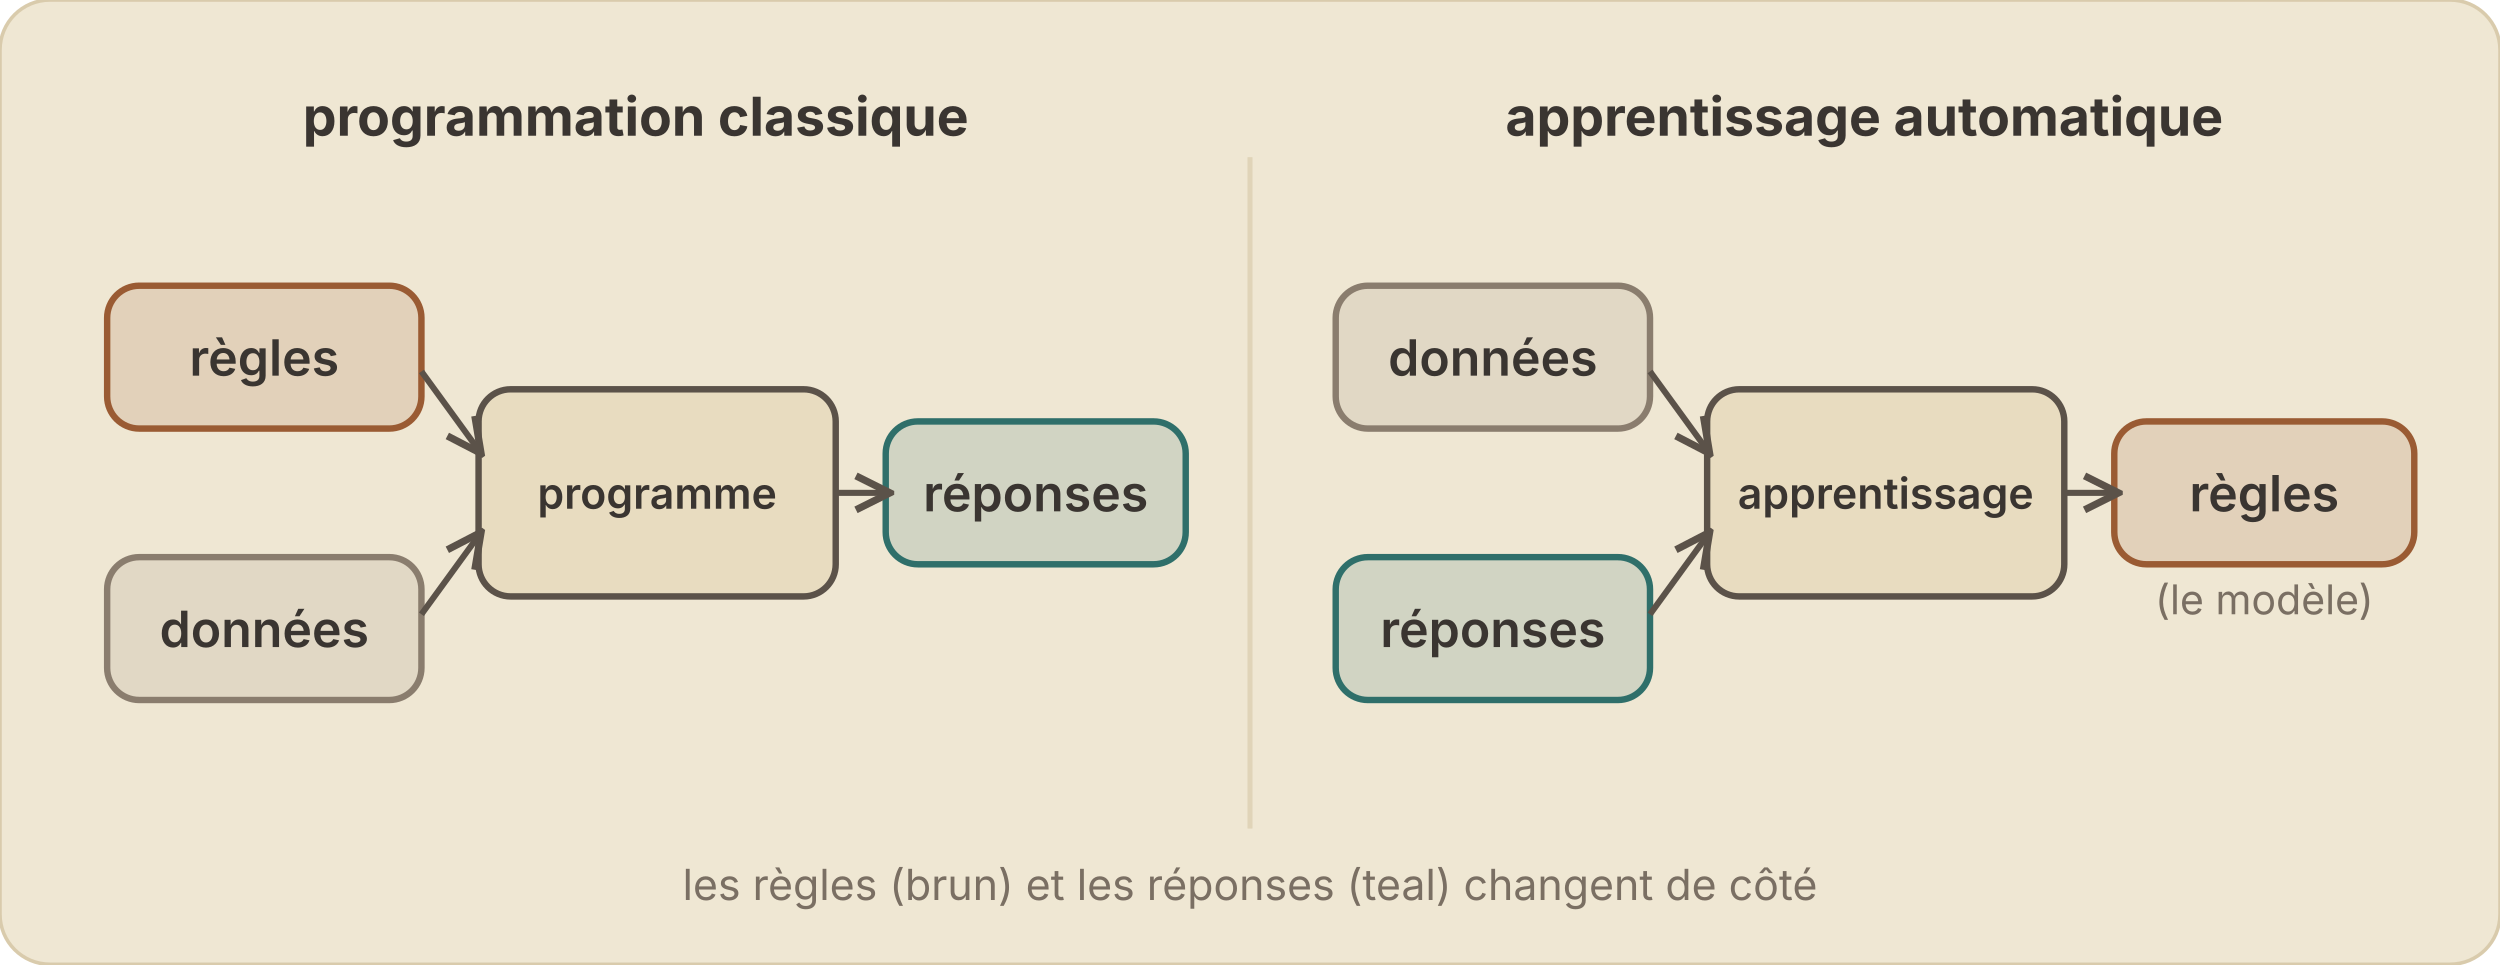
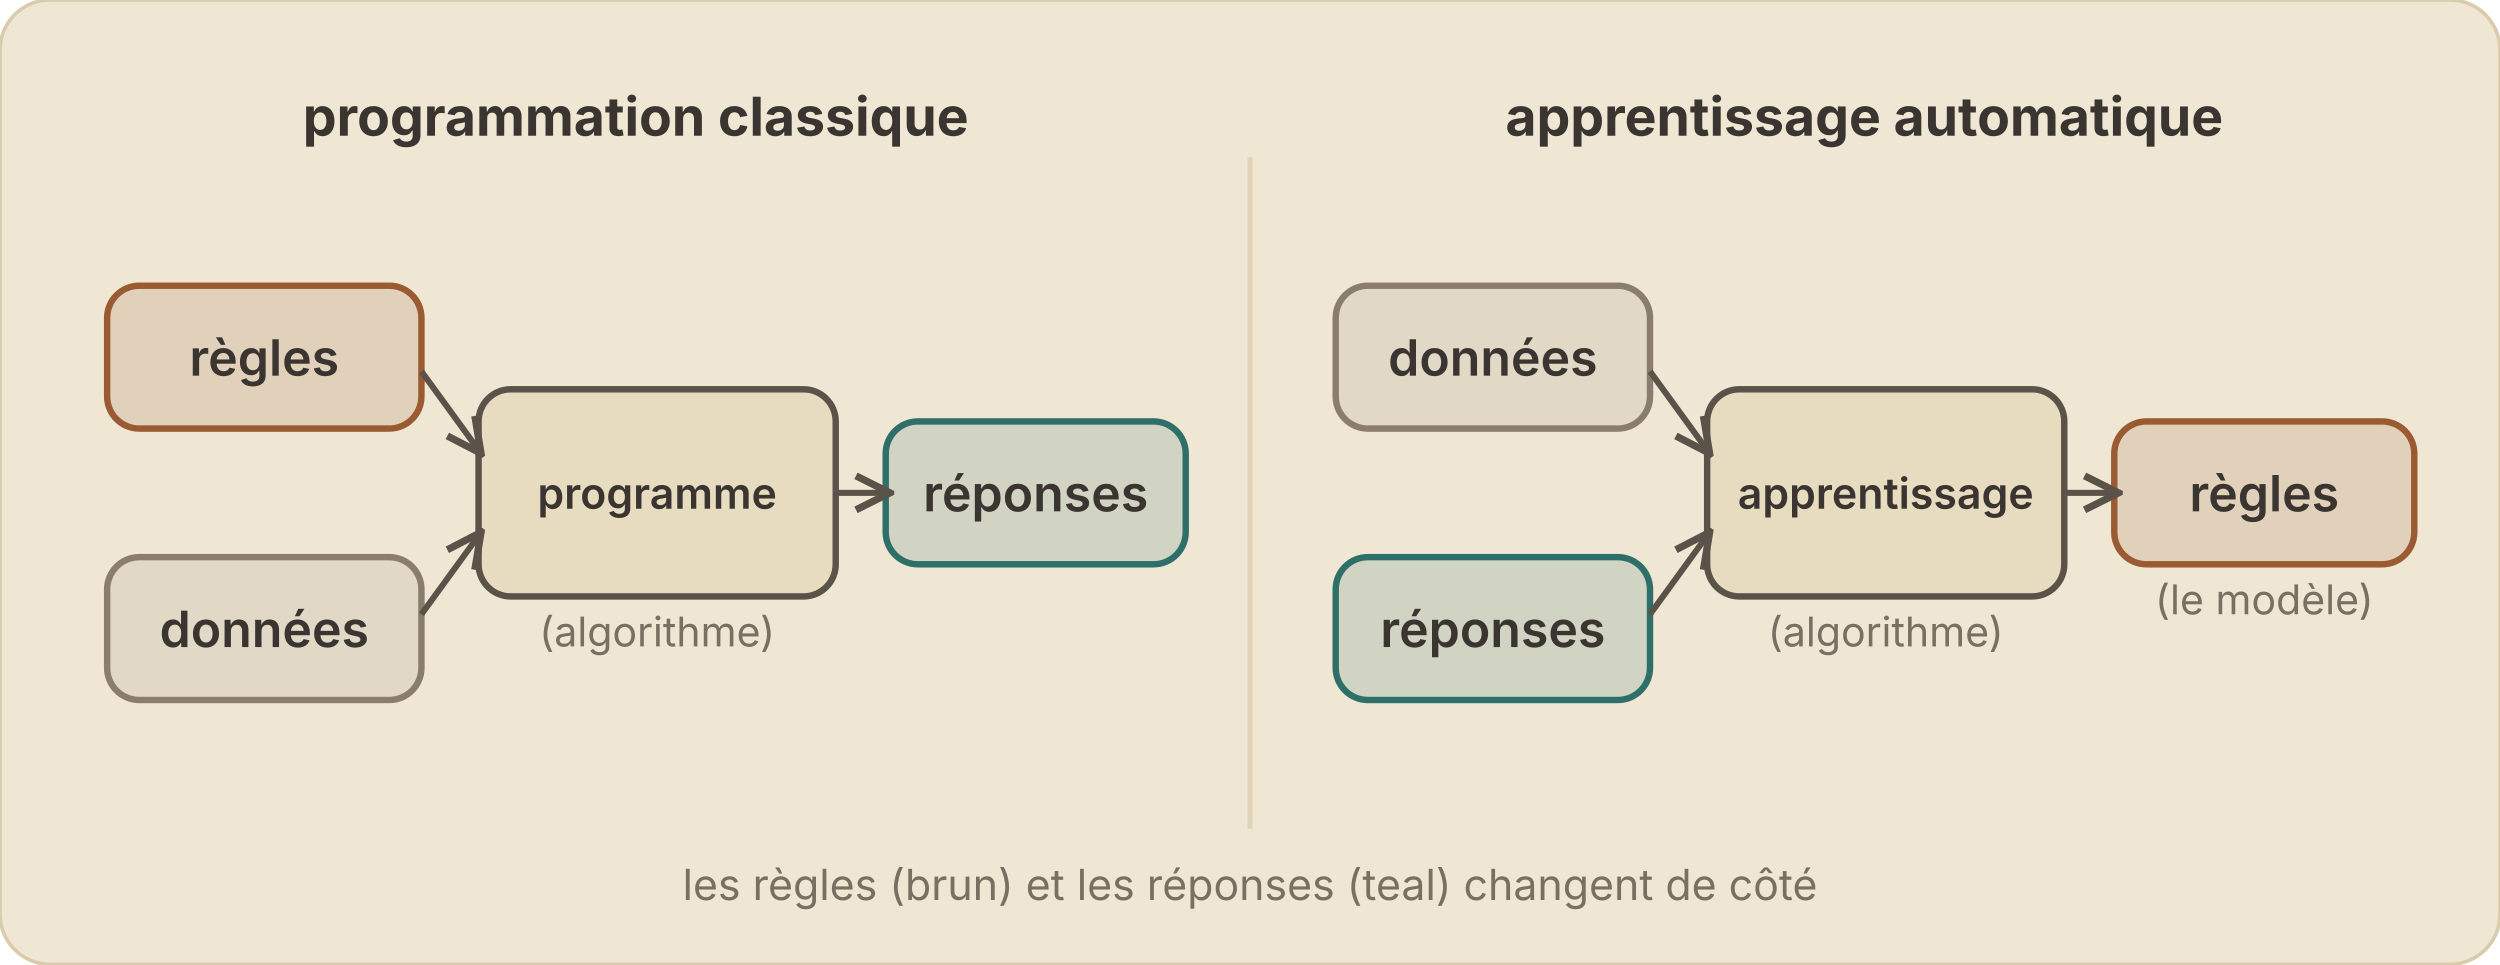
<svg xmlns="http://www.w3.org/2000/svg" viewBox="0 0 700 270" role="img" font-family="system-ui, -apple-system, sans-serif">
  <defs>
    <marker id="a" viewBox="0 0 10 10" refX="8" refY="5" markerWidth="7" markerHeight="7" orient="auto">
      <path d="M1 1 L9 5 L1 9" fill="none" stroke="#5b5249" stroke-width="1.7" />
    </marker>
  </defs>
  <rect x="0" y="0" width="700" height="270" rx="14" fill="#efe7d3" stroke="#d9cbac" />
  <line x1="350" y1="44" x2="350" y2="232" stroke="#e0d4b8" stroke-width="1.4" />
  <text x="178" y="38" font-size="15" fill="#3a3531" text-anchor="middle" font-weight="700">programmation classique</text>
  <rect x="30" y="80" width="88" height="40" rx="9" fill="rgba(154,91,51,0.16)" stroke="#9a5b33" stroke-width="1.8" />
  <text x="74" y="100" font-size="14" fill="#3a3531" text-anchor="middle" font-weight="600" dominant-baseline="middle">règles</text>
  <rect x="30" y="156" width="88" height="40" rx="9" fill="rgba(138,125,110,0.14)" stroke="#8a7d6e" stroke-width="1.8" />
  <text x="74" y="176" font-size="14" fill="#3a3531" text-anchor="middle" font-weight="600" dominant-baseline="middle">données</text>
  <rect x="134" y="109" width="100" height="58" rx="9" fill="#e8dcc0" stroke="#5b5249" stroke-width="1.8" />
  <text x="184" y="138" font-size="12" fill="#3a3531" text-anchor="middle" font-weight="600" dominant-baseline="middle">programme</text>
+   <text x="184" y="181" font-size="11.5" fill="#7a6f63" text-anchor="middle">(algorithme)</text>
  <rect x="248" y="118" width="84" height="40" rx="9" fill="rgba(47,111,106,0.16)" stroke="#2f6f6a" stroke-width="1.8" />
  <text x="290" y="138" font-size="14" fill="#3a3531" text-anchor="middle" font-weight="600" dominant-baseline="middle">réponses</text>
  <line x1="118" y1="104" x2="134" y2="126" stroke="#5b5249" stroke-width="1.7" marker-end="url(#a)" />
  <line x1="118" y1="172" x2="134" y2="150" stroke="#5b5249" stroke-width="1.7" marker-end="url(#a)" />
  <line x1="234" y1="138" x2="248" y2="138" stroke="#5b5249" stroke-width="1.7" marker-end="url(#a)" />
  <text x="522" y="38" font-size="15" fill="#3a3531" text-anchor="middle" font-weight="700">apprentissage automatique</text>
  <rect x="374" y="80" width="88" height="40" rx="9" fill="rgba(138,125,110,0.14)" stroke="#8a7d6e" stroke-width="1.8" />
  <text x="418" y="100" font-size="14" fill="#3a3531" text-anchor="middle" font-weight="600" dominant-baseline="middle">données</text>
  <rect x="374" y="156" width="88" height="40" rx="9" fill="rgba(47,111,106,0.16)" stroke="#2f6f6a" stroke-width="1.8" />
  <text x="418" y="176" font-size="14" fill="#3a3531" text-anchor="middle" font-weight="600" dominant-baseline="middle">réponses</text>
  <rect x="478" y="109" width="100" height="58" rx="9" fill="#e8dcc0" stroke="#5b5249" stroke-width="1.8" />
  <text x="528" y="138" font-size="12" fill="#3a3531" text-anchor="middle" font-weight="600" dominant-baseline="middle">apprentissage</text>
+   <text x="528" y="181" font-size="11.5" fill="#7a6f63" text-anchor="middle">(algorithme)</text>
  <rect x="592" y="118" width="84" height="40" rx="9" fill="rgba(154,91,51,0.16)" stroke="#9a5b33" stroke-width="1.8" />
  <text x="634" y="138" font-size="14" fill="#3a3531" text-anchor="middle" font-weight="600" dominant-baseline="middle">règles</text>
  <text x="634" y="172" font-size="11.5" fill="#7a6f63" text-anchor="middle">(le modèle)</text>
  <line x1="462" y1="104" x2="478" y2="126" stroke="#5b5249" stroke-width="1.7" marker-end="url(#a)" />
  <line x1="462" y1="172" x2="478" y2="150" stroke="#5b5249" stroke-width="1.7" marker-end="url(#a)" />
  <line x1="578" y1="138" x2="592" y2="138" stroke="#5b5249" stroke-width="1.7" marker-end="url(#a)" />
  <text x="350" y="252" font-size="12" fill="#7a6f63" text-anchor="middle">les règles (brun) et les réponses (teal) changent de côté</text>
</svg>
